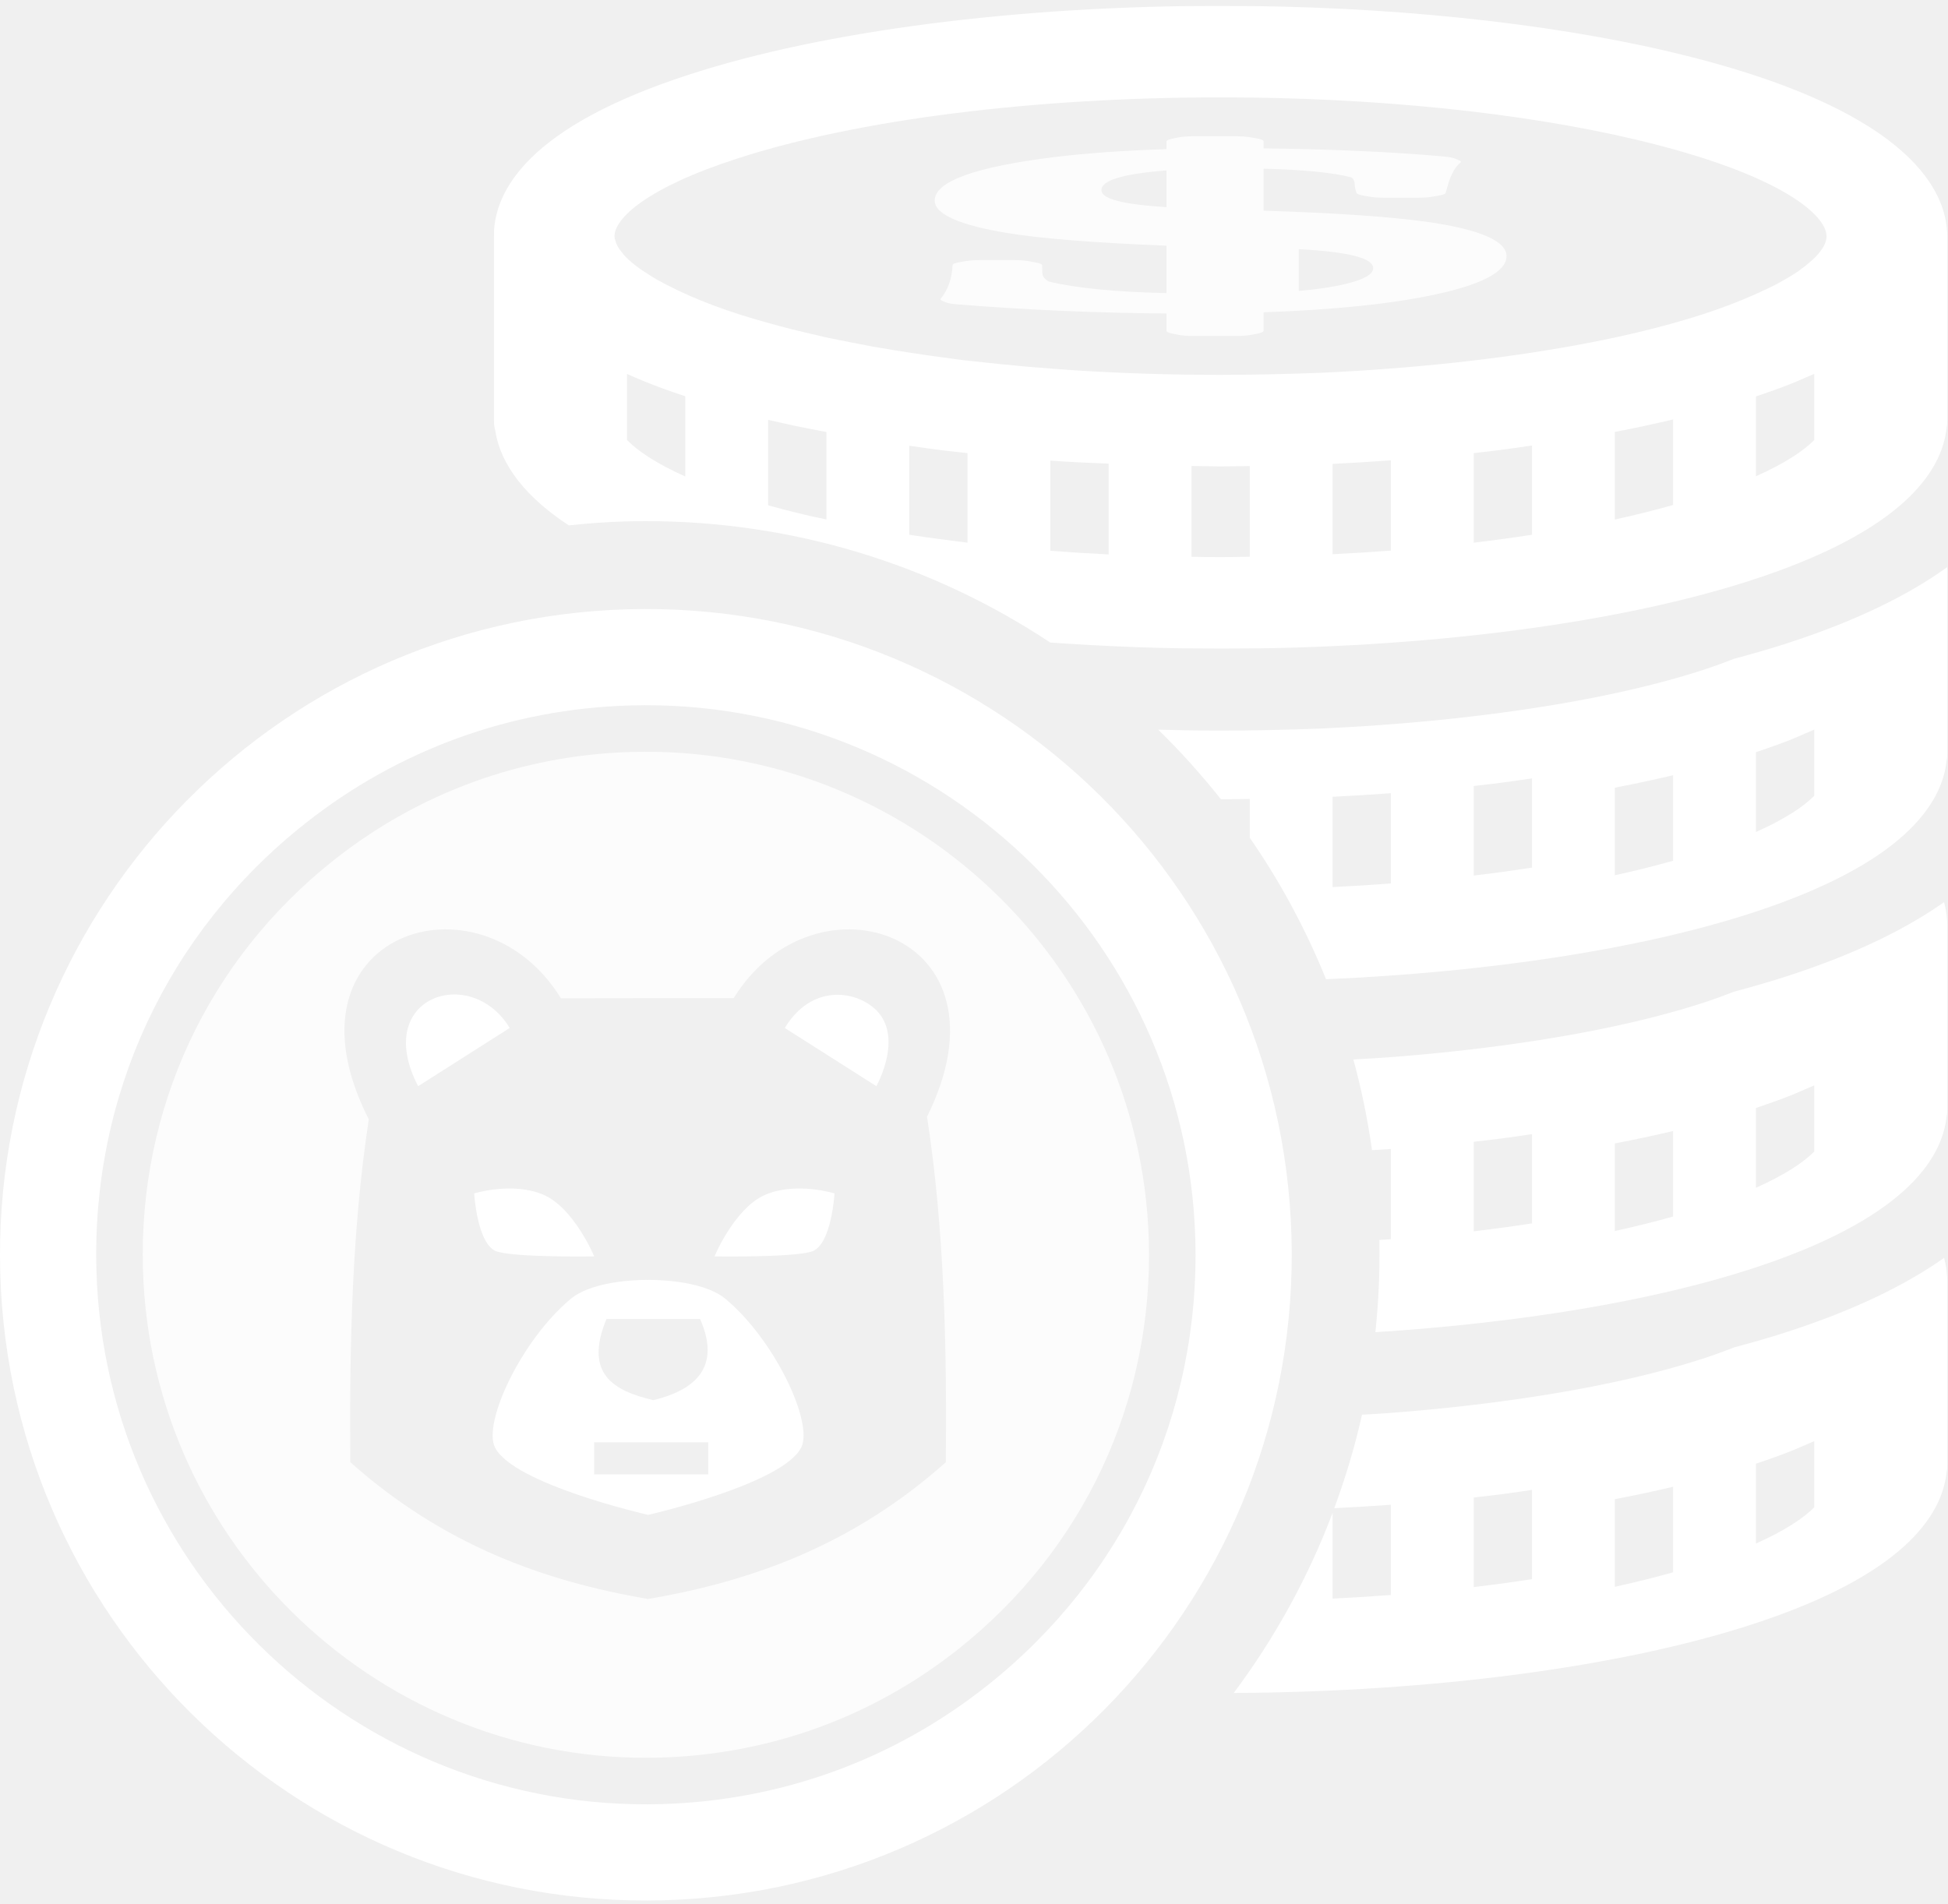
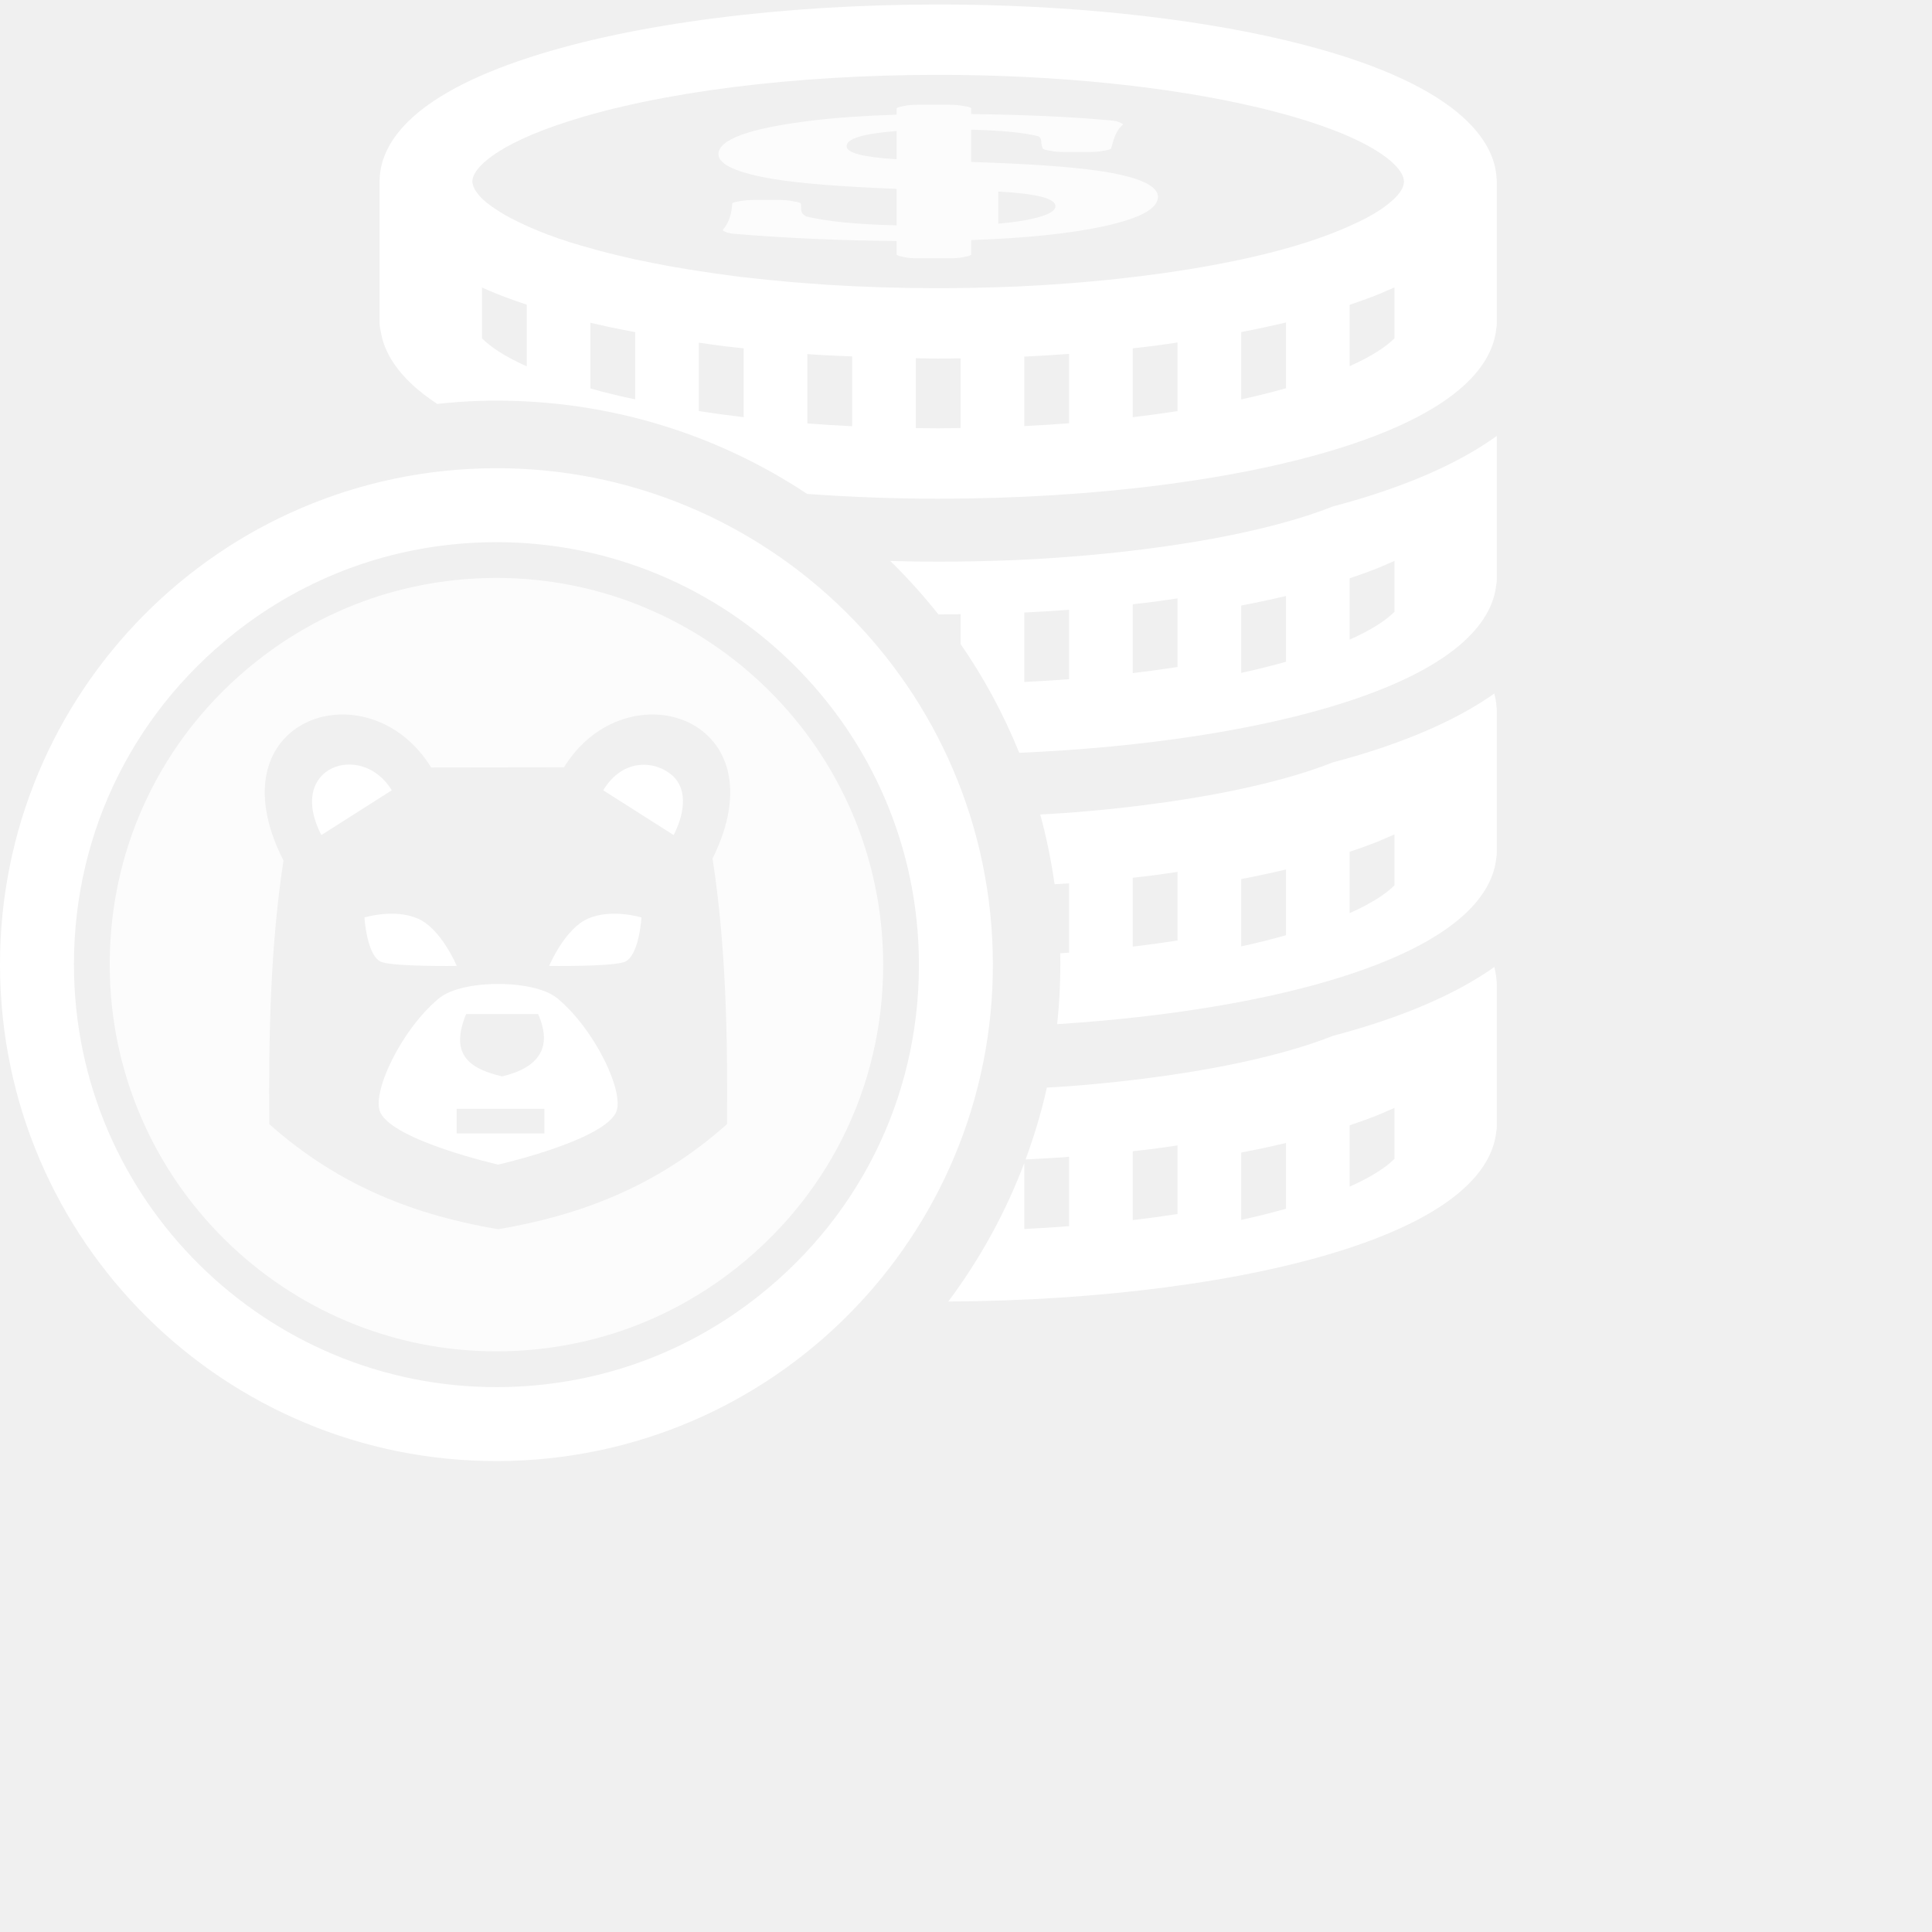
- <svg xmlns="http://www.w3.org/2000/svg" xmlns:xlink="http://www.w3.org/1999/xlink" width="310px" height="303px" viewBox="0 0 310 303" version="1.1">
-   <defs>
-     <polygon id="path-1" points="231.938 102.397 231.938 0.074 0.628 0.074 0.628 102.397 231.938 102.397" />
-     <polygon id="path-3" points="0 303.573 309.902 303.573 309.902 2 0 2" />
-   </defs>
-   <g id="Iconsv2" stroke="none" stroke-width="1" fill="none" fill-rule="evenodd">
-     <g id="Artboard" transform="translate(-2980, -1687)">
-       <g id="Group-3" transform="translate(2908, 1598)">
-         <g id="Page-1" transform="translate(72, 89)">
-           <g id="Group-3" transform="translate(77.96407, 0.85482)">
-             <mask id="mask-2" fill="white">
-               <use xlink:href="#path-1" />
-             </mask>
-             <g id="Clip-2" />
-             <path d="M212.675,37.104 C212.607,37.585 212.428,38.084 212.104,38.606 C212.074,38.657 212.026,38.71 211.992,38.761 C211.626,39.313 211.148,39.882 210.509,40.475 C210.344,40.6 210.074,40.832 209.815,41.063 L209.32,41.482 C209.114,41.624 208.974,41.727 208.782,41.88 C208.289,42.274 207.762,42.62 207.182,42.975 C206.671,43.284 206.372,43.472 206.07,43.637 C205.17,44.163 204.411,44.566 203.624,44.932 C203.551,44.967 203.476,45.006 203.403,45.042 C200.168,46.593 196.775,47.943 193.131,49.132 C183.73,52.185 172.013,54.6 158.331,56.304 C155.054,56.71 151.718,57.079 148.293,57.385 C146.478,57.559 144.757,57.694 142.996,57.826 C139.46,58.104 135.972,58.307 132.444,58.473 C126.544,58.698 121.182,58.812 116.167,58.812 C108.478,58.812 100.758,58.573 93.219,58.1 C90.75,57.933 88.265,57.732 85.741,57.53 C85.603,57.518 85.476,57.505 85.339,57.494 C82.639,57.262 79.906,56.968 77.167,56.67 C75.761,56.535 74.523,56.382 73.288,56.2 C68.931,55.624 64.93,55.013 61.227,54.358 C61.107,54.336 60.988,54.319 60.868,54.3 C58.442,53.853 56.062,53.377 53.754,52.901 L53.365,52.814 L50.042,52.038 C47.382,51.418 44.795,50.706 42.37,49.999 C39.03,49.036 36.099,48.023 33.472,46.934 C32.46,46.533 31.598,46.142 30.73,45.751 C30.014,45.421 29.301,45.078 28.555,44.694 L28.033,44.43 C27.894,44.355 27.742,44.28 27.607,44.207 C27.259,44.026 26.935,43.853 26.639,43.689 C26.332,43.514 26.087,43.352 25.806,43.185 C25.796,43.177 25.787,43.17 25.777,43.163 C25.723,43.132 25.672,43.096 25.62,43.064 C25.561,43.029 25.503,42.99 25.461,42.965 C24.786,42.541 24.359,42.267 23.965,41.983 C23.533,41.677 23.171,41.406 22.846,41.15 C22.719,41.03 22.585,40.915 22.451,40.805 L22.453,40.805 C21.828,40.294 21.35,39.799 20.951,39.251 C20.715,38.935 20.548,38.736 20.423,38.522 C20.234,38.188 20.143,37.964 20.065,37.753 C20.024,37.65 20.01,37.583 19.981,37.498 C19.887,37.241 19.828,37.005 19.828,36.722 C19.847,33.905 24.992,29.003 39.43,24.361 C58.478,18.179 86.498,14.643 116.327,14.643 C140.611,14.643 164.071,17.03 182.385,21.37 C206.055,26.991 212.576,33.581 212.695,36.59 C212.698,36.68 212.707,36.771 212.715,36.861 C212.71,36.94 212.687,37.023 212.675,37.104 L212.675,37.104 Z M210.747,69.188 C209.029,70.92 206.066,72.901 201.474,74.951 L201.474,62.246 C203.425,61.594 205.335,60.912 207.166,60.188 C207.913,59.894 208.597,59.569 209.323,59.263 C209.801,59.061 210.278,58.858 210.747,58.652 L210.747,69.188 Z M188.29,79.526 C185.353,80.35 182.279,81.127 179.017,81.836 L179.017,67.893 C182.231,67.279 185.318,66.618 188.29,65.91 L188.29,79.526 Z M165.833,84.261 C162.82,84.724 159.734,85.147 156.561,85.523 L156.561,71.268 C158.333,71.075 159.984,70.877 161.554,70.667 C163.027,70.483 164.395,70.253 165.833,70.054 L165.833,84.261 Z M143.376,86.782 C140.325,87.014 137.24,87.207 134.104,87.36 L134.104,72.983 C137.269,72.83 140.326,72.639 143.376,72.416 L143.376,86.782 Z M120.92,87.757 C119.36,87.777 117.821,87.826 116.249,87.826 C114.707,87.826 113.181,87.789 111.647,87.77 L111.647,73.311 C113.155,73.328 114.659,73.381 116.167,73.381 C117.695,73.381 119.328,73.349 120.92,73.33 L120.92,87.757 Z M98.462,87.393 C95.334,87.24 92.242,87.046 89.189,86.814 L89.189,72.459 C89.974,72.512 90.753,72.57 91.543,72.613 C91.556,72.615 91.569,72.616 91.581,72.617 L91.604,72.617 C91.653,72.621 91.701,72.625 91.75,72.626 C93.954,72.766 96.22,72.839 98.462,72.939 L98.462,87.393 Z M76.006,85.513 C72.843,85.137 69.745,84.722 66.733,84.259 L66.733,70.094 C67.767,70.238 68.776,70.392 69.831,70.533 C69.87,70.537 69.917,70.541 69.956,70.547 C71.326,70.749 72.947,70.949 74.573,71.109 C75.024,71.164 75.535,71.212 76.006,71.267 L76.006,85.513 Z M53.549,81.825 C52.427,81.581 51.266,81.354 50.18,81.096 C48.062,80.596 46.127,80.087 44.276,79.573 L44.276,65.967 C44.35,65.984 44.421,66.005 44.495,66.022 L48.455,66.907 C50.164,67.259 51.855,67.577 53.549,67.907 L53.549,81.825 Z M31.091,74.988 C26.413,72.897 23.489,70.887 21.819,69.177 L21.819,58.664 C22.666,59.033 23.472,59.406 24.378,59.764 C24.391,59.77 24.404,59.777 24.418,59.783 C26.455,60.629 28.73,61.436 31.091,62.215 L31.091,74.988 Z M231.873,35.861 C231.439,28.896 225.042,16.231 188.114,7.462 C167.99,2.695 142.499,0.074 116.327,0.074 C83.999,0.074 53.23,4.039 31.908,10.954 C6.15,19.243 0.677,29.484 0.628,36.612 C0.628,36.634 0.634,36.654 0.634,36.677 C0.634,36.692 0.628,36.706 0.628,36.722 L0.628,66.096 C0.628,66.64 0.708,67.171 0.855,67.678 C1.445,71.703 4.111,77.23 12.549,82.768 C15.503,82.46 18.474,82.228 21.474,82.142 C22.61,82.109 23.739,82.094 24.867,82.094 L24.869,82.094 L24.875,82.094 C48.021,82.094 70.219,88.859 89.161,101.411 C97.981,102.038 107.056,102.397 116.249,102.397 C148.579,102.397 179.36,98.43 200.702,91.511 C224.855,83.693 231.068,74.171 231.816,67.25 C231.896,66.872 231.938,66.488 231.938,66.096 L231.938,36.722 C231.938,36.463 231.915,36.167 231.873,35.861 L231.873,35.861 Z" id="Fill-1" fill="#FFFFFF" mask="url(#mask-2)" />
-           </g>
-           <mask id="mask-4" fill="white">
-             <use xlink:href="#path-3" />
-           </mask>
-           <g id="Clip-5" />
-           <path d="M94.554,234.67 L112.71,234.67 L112.71,229.567 L94.554,229.567 L94.554,234.67 Z M96.51,209.952 L111.412,209.952 C114.485,216.915 111.526,221.044 103.961,222.858 C97.622,221.369 92.901,218.659 96.51,209.952 L96.51,209.952 Z M115.477,206.761 C111.619,203.533 103.138,203.72 103.138,203.72 C103.138,203.72 94.656,203.533 90.799,206.761 C82.927,213.351 76.806,226.46 78.77,230.388 C81.697,236.24 103.138,241.12 103.138,241.12 C103.138,241.12 124.579,236.24 127.507,230.388 C129.47,226.46 123.349,213.351 115.477,206.761 L115.477,206.761 Z" id="Fill-4" fill="#FFFFFF" mask="url(#mask-4)" />
-           <path d="M66.537,172.886 L81.113,163.623 C74.957,153.414 59.133,158.599 66.537,172.886" id="Fill-6" fill="#FFFFFF" mask="url(#mask-4)" />
-           <path d="M121.834,190.146 C116.915,192.227 113.7,199.982 113.7,199.982 C113.7,199.982 125.899,200.171 129.115,199.224 C132.332,198.279 132.804,189.956 132.804,189.956 C132.804,189.956 126.752,188.065 121.834,190.146" id="Fill-7" fill="#FFFFFF" mask="url(#mask-4)" />
-           <path d="M94.563,199.982 C94.563,199.982 91.348,192.227 86.43,190.146 C81.511,188.065 75.459,189.956 75.459,189.956 C75.459,189.956 75.932,198.279 79.149,199.225 C82.365,200.17 94.563,199.982 94.563,199.982" id="Fill-8" fill="#FFFFFF" mask="url(#mask-4)" />
-           <path d="M150.522,232.736 C135.78,245.879 119.725,251.684 103.138,254.503 C86.551,251.684 70.497,245.879 55.753,232.736 C55.597,214.15 56.006,195.761 58.688,178.167 C43.65,148.592 76.329,137.863 89.261,158.897 L116.767,158.859 C129.653,137.976 162.032,148.508 147.525,177.747 C150.264,195.468 150.681,214.002 150.522,232.736 M100.489,119.688 C83.093,120.187 66.708,126.144 53.112,136.916 C33.087,152.779 22.023,176.507 22.749,202.014 C24.015,246.14 60.952,281.014 105.076,279.749 C122.472,279.251 138.857,273.294 152.453,262.523 C172.484,246.655 183.548,222.927 182.815,197.424 C181.547,153.295 144.61,118.422 100.489,119.688" id="Fill-9" fill="#FFFFFF" opacity="0.797" mask="url(#mask-4)" />
-           <path d="M124.89,163.622 L139.467,172.885 C141.374,169.193 142.754,163.753 139.19,160.549 C135.92,157.611 129.099,156.682 124.89,163.622" id="Fill-10" fill="#FFFFFF" mask="url(#mask-4)" />
-           <path d="M175.28,30.269 C175.28,28.706 178.596,27.688 185.629,27.123 L185.629,32.975 C178.596,32.529 175.28,31.65 175.28,30.269 L175.28,30.269 Z M206.679,39.657 C214.734,40.103 218.522,41.08 218.522,42.698 C218.522,43.653 217.065,44.49 214.186,45.18 C212.218,45.669 209.704,46.045 206.679,46.311 L206.679,39.657 Z M148.751,31.914 C148.751,34.078 152.614,35.82 160.303,37.09 C165.696,37.976 174.004,38.639 185.629,39.105 L185.629,46.659 C177.32,46.456 171.162,45.85 166.862,44.803 C166.243,44.42 165.914,43.988 165.878,43.527 L165.842,42.223 C165.806,42.049 165.441,41.882 164.749,41.763 L163.619,41.56 C163,41.456 162.233,41.4 161.396,41.4 L155.893,41.4 C155.092,41.4 154.326,41.456 153.707,41.56 L152.686,41.735 C151.994,41.853 151.593,42.021 151.593,42.196 C151.484,44.371 150.864,46.164 149.699,47.531 C149.625,47.65 149.699,47.774 149.953,47.887 L150.5,48.117 C150.864,48.256 151.447,48.375 152.213,48.431 C163.145,49.323 174.369,49.812 185.629,49.895 L185.629,52.65 C185.629,52.804 185.92,52.957 186.467,53.068 L187.414,53.271 C188.034,53.404 188.909,53.473 189.856,53.473 L196.816,53.473 C197.727,53.473 198.602,53.404 199.221,53.278 L200.205,53.083 C200.751,52.965 201.08,52.811 201.08,52.65 L201.08,49.707 C212.412,49.31 221.632,48.348 228.482,46.855 C235.953,45.243 239.743,43.193 239.743,40.766 C239.743,38.381 235.589,36.56 227.39,35.354 C221.376,34.503 212.777,33.902 201.08,33.534 L201.08,26.851 C207.493,27.012 212.157,27.472 215.036,28.232 C215.218,28.345 215.583,28.658 215.583,29.376 C215.583,29.641 215.656,30.08 215.874,30.709 C215.947,30.862 216.312,31.008 216.894,31.12 L217.878,31.294 C218.497,31.406 219.3,31.469 220.137,31.469 L225.75,31.469 C226.551,31.469 227.353,31.412 227.936,31.308 L228.993,31.127 C229.612,31.022 230.013,30.862 230.05,30.695 L230.486,29.202 C230.96,27.639 231.617,26.531 232.381,25.91 C232.564,25.77 232.491,25.631 232.163,25.498 L231.507,25.226 C231.18,25.094 230.633,24.989 229.94,24.926 C221.959,24.194 212.267,23.754 201.08,23.615 L201.08,22.492 C201.08,22.311 200.679,22.136 199.95,22.017 L198.857,21.836 C198.237,21.739 197.508,21.69 196.707,21.69 L189.856,21.69 C188.909,21.69 188.034,21.767 187.415,21.899 L186.467,22.094 C185.92,22.212 185.629,22.36 185.629,22.513 L185.629,23.74 C178.887,23.956 172.948,24.375 167.955,24.982 C155.202,26.544 148.751,28.874 148.751,31.914 L148.751,31.914 Z" id="Fill-11" fill="#FFFFFF" opacity="0.804" mask="url(#mask-4)" />
-           <path d="M288.711,126.669 C286.993,128.401 284.03,130.382 279.438,132.432 L279.438,119.726 C281.389,119.073 283.299,118.392 285.131,117.669 C285.877,117.373 286.562,117.049 287.287,116.744 C287.765,116.542 288.242,116.338 288.711,116.131 L288.711,126.669 Z M266.254,137.006 C263.318,137.831 260.242,138.606 256.981,139.317 L256.981,125.373 C260.195,124.759 263.283,124.097 266.254,123.39 L266.254,137.006 Z M243.797,138.097 C240.784,138.561 237.698,138.985 234.525,139.361 L234.525,125.105 C236.297,124.913 237.948,124.716 239.518,124.505 C240.991,124.322 242.36,124.092 243.797,123.892 L243.797,138.097 Z M221.34,140.621 C218.289,140.851 215.204,141.045 212.068,141.197 L212.068,126.821 C215.233,126.668 218.29,126.477 221.34,126.254 L221.34,140.621 Z M284.317,102.417 C281.671,103.275 278.866,104.079 275.975,104.851 C274.391,105.472 272.776,106.064 271.095,106.613 C261.695,109.665 249.978,112.08 236.295,113.784 C233.018,114.19 229.682,114.559 226.257,114.865 C224.442,115.04 222.721,115.175 220.96,115.306 C217.424,115.585 213.936,115.786 210.408,115.954 C204.508,116.177 199.146,116.291 194.131,116.291 C190.856,116.291 187.582,116.232 184.316,116.141 C187.907,119.642 191.225,123.35 194.299,127.217 C195.78,127.215 197.348,127.188 198.884,127.168 L198.884,133.348 C203.772,140.402 207.82,147.954 211.02,155.86 C237.034,154.74 261.065,151.055 278.666,145.349 C302.819,137.531 309.033,128.008 309.78,121.087 C309.86,120.709 309.902,120.326 309.902,119.934 L309.902,90.56 C309.902,90.47 309.884,90.362 309.88,90.264 C303.944,94.555 295.702,98.732 284.317,102.417 L284.317,102.417 Z" id="Fill-12" fill="#FFFFFF" mask="url(#mask-4)" />
-           <path d="M288.711,239.919 C286.993,241.651 284.03,243.633 279.438,245.682 L279.438,232.977 C281.389,232.323 283.299,231.644 285.131,230.92 C285.877,230.625 286.562,230.301 287.287,229.995 C287.765,229.792 288.242,229.59 288.711,229.383 L288.711,239.919 Z M266.254,250.258 C263.318,251.081 260.242,251.858 256.981,252.568 L256.981,238.624 C260.195,238.01 263.283,237.348 266.254,236.642 L266.254,250.258 Z M243.797,251.349 C240.784,251.812 237.698,252.236 234.525,252.612 L234.525,238.355 C236.297,238.163 237.948,237.967 239.518,237.756 C240.991,237.572 242.36,237.342 243.797,237.142 L243.797,251.349 Z M309.375,200.216 C303.476,204.385 295.398,208.439 284.317,212.026 C281.671,212.883 278.866,213.687 275.975,214.459 C274.391,215.08 272.776,215.673 271.095,216.222 C261.695,219.274 249.978,221.688 236.295,223.392 C233.018,223.798 229.682,224.168 226.257,224.473 C224.442,224.649 222.721,224.782 220.96,224.915 C219.548,225.025 218.15,225.092 216.747,225.173 C215.608,230.269 214.116,235.23 212.331,240.057 C215.402,239.906 218.377,239.722 221.34,239.505 L221.34,253.871 C218.289,254.102 215.204,254.295 212.068,254.448 L212.068,240.785 C208.172,251.112 202.845,260.75 196.331,269.469 C227.882,269.299 257.791,265.367 278.666,258.6 C302.819,250.781 309.033,241.26 309.78,234.338 C309.86,233.961 309.902,233.576 309.902,233.185 L309.902,203.811 C309.902,203.551 309.879,203.256 309.837,202.95 C309.784,202.116 309.639,201.196 309.375,200.216 L309.375,200.216 Z" id="Fill-13" fill="#FFFFFF" mask="url(#mask-4)" />
-           <path d="M157.052,268.329 C142.191,280.102 124.294,286.607 105.293,287.154 C57.081,288.533 16.73,250.436 15.347,202.222 C14.551,174.357 26.639,148.438 48.513,131.11 C63.372,119.337 81.271,112.832 100.272,112.285 C148.487,110.899 188.831,149.002 190.218,197.217 C191.017,225.074 178.931,250.996 157.052,268.329 M205.522,196.774 C203.896,140.033 156.579,95.354 99.838,96.98 C43.097,98.606 -1.584,145.921 0.043,202.663 C1.669,259.405 48.985,304.084 105.726,302.458 C162.468,300.833 207.147,253.515 205.522,196.774" id="Fill-14" fill="#FFFFFF" mask="url(#mask-4)" />
-           <path d="M288.711,183.294 C286.993,185.025 284.03,187.008 279.438,189.057 L279.438,176.352 C281.389,175.699 283.299,175.018 285.131,174.294 C285.877,173.999 286.562,173.675 287.287,173.369 C287.765,173.167 288.242,172.964 288.711,172.757 L288.711,183.294 Z M266.254,193.632 C263.318,194.456 260.242,195.232 256.981,195.942 L256.981,181.999 C260.195,181.384 263.283,180.723 266.254,180.016 L266.254,193.632 Z M243.797,194.723 C240.784,195.187 237.698,195.61 234.525,195.987 L234.525,181.731 C236.297,181.538 237.948,181.341 239.518,181.131 C240.991,180.947 242.36,180.717 243.797,180.517 L243.797,194.723 Z M309.375,143.59 C303.476,147.76 295.398,151.813 284.317,155.4 C281.671,156.258 278.866,157.061 275.975,157.834 C274.391,158.455 272.776,159.048 271.095,159.596 C261.695,162.648 249.978,165.063 236.295,166.766 C233.018,167.173 229.682,167.542 226.257,167.848 C224.442,168.023 222.721,168.157 220.96,168.289 C219.087,168.436 217.23,168.521 215.37,168.632 C216.667,173.352 217.643,178.174 218.341,183.066 C219.335,183.002 220.352,182.952 221.34,182.88 L221.34,197.245 C220.737,197.291 220.117,197.321 219.507,197.36 C219.608,202.325 219.383,207.222 218.874,212.041 C241.835,210.569 262.857,207.099 278.666,201.974 C302.819,194.157 309.033,184.634 309.78,177.712 C309.86,177.335 309.902,176.951 309.902,176.559 L309.902,147.185 C309.902,146.925 309.879,146.63 309.837,146.325 C309.784,145.491 309.639,144.57 309.375,143.59 L309.375,143.59 Z" id="Fill-15" fill="#FFFFFF" mask="url(#mask-4)" />
-         </g>
-       </g>
-     </g>
+ <svg xmlns="http://www.w3.org/2000/svg" width="400px" height="400px" viewBox="0 0 400 400" version="1.1">
+   <defs />
+   <g id="img_list-earningsbears" fill="#ffffff" stroke="none" stroke-width="1" fill-rule="evenodd">
+     <path d="M94.554,234.67 L112.71,234.67 L112.71,229.567 L94.554,229.567 L94.554,234.67 Z M96.51,209.952 L111.412,209.952 C114.485,216.915 111.526,221.044 103.961,222.858 C97.622,221.369 92.901,218.659 96.51,209.952 L96.51,209.952 Z M115.477,206.761 C111.619,203.533 103.138,203.72 103.138,203.72 C103.138,203.72 94.656,203.533 90.799,206.761 C82.927,213.351 76.806,226.46 78.77,230.388 C81.697,236.24 103.138,241.12 103.138,241.12 C103.138,241.12 124.579,236.24 127.507,230.388 C129.47,226.46 123.349,213.351 115.477,206.761 L115.477,206.761 Z" id="Fill-4" />
+     <path d="M66.537,172.886 L81.113,163.623 C74.957,153.414 59.133,158.599 66.537,172.886" id="Fill-6" />
+     <path d="M121.834,190.146 C116.915,192.227 113.7,199.982 113.7,199.982 C113.7,199.982 125.899,200.171 129.115,199.224 C132.332,198.279 132.804,189.956 132.804,189.956 C132.804,189.956 126.752,188.065 121.834,190.146" id="Fill-7" />
+     <path d="M94.563,199.982 C94.563,199.982 91.348,192.227 86.43,190.146 C81.511,188.065 75.459,189.956 75.459,189.956 C75.459,189.956 75.932,198.279 79.149,199.225 C82.365,200.17 94.563,199.982 94.563,199.982" id="Fill-8" />
+     <path d="M150.522,232.736 C135.78,245.879 119.725,251.684 103.138,254.503 C86.551,251.684 70.497,245.879 55.753,232.736 C55.597,214.15 56.006,195.761 58.688,178.167 C43.65,148.592 76.329,137.863 89.261,158.897 L116.767,158.859 C129.653,137.976 162.032,148.508 147.525,177.747 C150.264,195.468 150.681,214.002 150.522,232.736 M100.489,119.688 C83.093,120.187 66.708,126.144 53.112,136.916 C33.087,152.779 22.023,176.507 22.749,202.014 C24.015,246.14 60.952,281.014 105.076,279.749 C122.472,279.251 138.857,273.294 152.453,262.523 C172.484,246.655 183.548,222.927 182.815,197.424 C181.547,153.295 144.61,118.422 100.489,119.688" id="Fill-9" opacity="0.8" />
+     <path d="M124.89,163.622 L139.467,172.885 C141.374,169.193 142.754,163.753 139.19,160.549 C135.92,157.611 129.099,156.682 124.89,163.622" id="Fill-10" />
+     <path d="M175.28,30.269 C175.28,28.706 178.596,27.688 185.629,27.123 L185.629,32.975 C178.596,32.529 175.28,31.65 175.28,30.269 L175.28,30.269 Z M206.679,39.657 C214.734,40.103 218.522,41.08 218.522,42.698 C218.522,43.653 217.065,44.49 214.186,45.18 C212.218,45.669 209.704,46.045 206.679,46.311 L206.679,39.657 Z M148.751,31.914 C148.751,34.078 152.614,35.82 160.303,37.09 C165.696,37.976 174.004,38.639 185.629,39.105 L185.629,46.659 C177.32,46.456 171.162,45.85 166.862,44.803 C166.243,44.42 165.914,43.988 165.878,43.527 L165.842,42.223 C165.806,42.049 165.441,41.882 164.749,41.763 L163.619,41.56 C163,41.456 162.233,41.4 161.396,41.4 L155.893,41.4 C155.092,41.4 154.326,41.456 153.707,41.56 L152.686,41.735 C151.994,41.853 151.593,42.021 151.593,42.196 C151.484,44.371 150.864,46.164 149.699,47.531 C149.625,47.65 149.699,47.774 149.953,47.887 L150.5,48.117 C150.864,48.256 151.447,48.375 152.213,48.431 C163.145,49.323 174.369,49.812 185.629,49.895 L185.629,52.65 C185.629,52.804 185.92,52.957 186.467,53.068 L187.414,53.271 C188.034,53.404 188.909,53.473 189.856,53.473 L196.816,53.473 C197.727,53.473 198.602,53.404 199.221,53.278 L200.205,53.083 C200.751,52.965 201.08,52.811 201.08,52.65 L201.08,49.707 C212.412,49.31 221.632,48.348 228.482,46.855 C235.953,45.243 239.743,43.193 239.743,40.766 C239.743,38.381 235.589,36.56 227.39,35.354 C221.376,34.503 212.777,33.902 201.08,33.534 L201.08,26.851 C207.493,27.012 212.157,27.472 215.036,28.232 C215.218,28.345 215.583,28.658 215.583,29.376 C215.583,29.641 215.656,30.08 215.874,30.709 C215.947,30.862 216.312,31.008 216.894,31.12 L217.878,31.294 C218.497,31.406 219.3,31.469 220.137,31.469 L225.75,31.469 C226.551,31.469 227.353,31.412 227.936,31.308 L228.993,31.127 C229.612,31.022 230.013,30.862 230.05,30.695 L230.486,29.202 C230.96,27.639 231.617,26.531 232.381,25.91 C232.564,25.77 232.491,25.631 232.163,25.498 L231.507,25.226 C231.18,25.094 230.633,24.989 229.94,24.926 C221.959,24.194 212.267,23.754 201.08,23.615 L201.08,22.492 C201.08,22.311 200.679,22.136 199.95,22.017 L198.857,21.836 C198.237,21.739 197.508,21.69 196.707,21.69 L189.856,21.69 C188.909,21.69 188.034,21.767 187.415,21.899 L186.467,22.094 C185.92,22.212 185.629,22.36 185.629,22.513 L185.629,23.74 C178.887,23.956 172.948,24.375 167.955,24.982 C155.202,26.544 148.751,28.874 148.751,31.914 L148.751,31.914 Z" id="Fill-11" opacity="0.8" />
+     <path d="M288.711,126.669 C286.993,128.401 284.03,130.382 279.438,132.432 L279.438,119.726 C281.389,119.073 283.299,118.392 285.131,117.669 C285.877,117.373 286.562,117.049 287.287,116.744 C287.765,116.542 288.242,116.338 288.711,116.131 L288.711,126.669 Z M266.254,137.006 C263.318,137.831 260.242,138.606 256.981,139.317 L256.981,125.373 C260.195,124.759 263.283,124.097 266.254,123.39 L266.254,137.006 Z M243.797,138.097 C240.784,138.561 237.698,138.985 234.525,139.361 L234.525,125.105 C236.297,124.913 237.948,124.716 239.518,124.505 C240.991,124.322 242.36,124.092 243.797,123.892 L243.797,138.097 Z M221.34,140.621 C218.289,140.851 215.204,141.045 212.068,141.197 L212.068,126.821 C215.233,126.668 218.29,126.477 221.34,126.254 L221.34,140.621 Z M284.317,102.417 C281.671,103.275 278.866,104.079 275.975,104.851 C274.391,105.472 272.776,106.064 271.095,106.613 C261.695,109.665 249.978,112.08 236.295,113.784 C233.018,114.19 229.682,114.559 226.257,114.865 C224.442,115.04 222.721,115.175 220.96,115.306 C217.424,115.585 213.936,115.786 210.408,115.954 C204.508,116.177 199.146,116.291 194.131,116.291 C190.856,116.291 187.582,116.232 184.316,116.141 C187.907,119.642 191.225,123.35 194.299,127.217 C195.78,127.215 197.348,127.188 198.884,127.168 L198.884,133.348 C203.772,140.402 207.82,147.954 211.02,155.86 C237.034,154.74 261.065,151.055 278.666,145.349 C302.819,137.531 309.033,128.008 309.78,121.087 C309.86,120.709 309.902,120.326 309.902,119.934 L309.902,90.56 C309.902,90.47 309.884,90.362 309.88,90.264 C303.944,94.555 295.702,98.732 284.317,102.417 L284.317,102.417 Z" id="Fill-12" />
+     <path d="M288.711,239.919 C286.993,241.651 284.03,243.633 279.438,245.682 L279.438,232.977 C281.389,232.323 283.299,231.644 285.131,230.92 C285.877,230.625 286.562,230.301 287.287,229.995 C287.765,229.792 288.242,229.59 288.711,229.383 L288.711,239.919 Z M266.254,250.258 C263.318,251.081 260.242,251.858 256.981,252.568 L256.981,238.624 C260.195,238.01 263.283,237.348 266.254,236.642 L266.254,250.258 Z M243.797,251.349 C240.784,251.812 237.698,252.236 234.525,252.612 L234.525,238.355 C236.297,238.163 237.948,237.967 239.518,237.756 C240.991,237.572 242.36,237.342 243.797,237.142 L243.797,251.349 Z M309.375,200.216 C303.476,204.385 295.398,208.439 284.317,212.026 C281.671,212.883 278.866,213.687 275.975,214.459 C274.391,215.08 272.776,215.673 271.095,216.222 C261.695,219.274 249.978,221.688 236.295,223.392 C233.018,223.798 229.682,224.168 226.257,224.473 C224.442,224.649 222.721,224.782 220.96,224.915 C219.548,225.025 218.15,225.092 216.747,225.173 C215.608,230.269 214.116,235.23 212.331,240.057 C215.402,239.906 218.377,239.722 221.34,239.505 L221.34,253.871 C218.289,254.102 215.204,254.295 212.068,254.448 L212.068,240.785 C208.172,251.112 202.845,260.75 196.331,269.469 C227.882,269.299 257.791,265.367 278.666,258.6 C302.819,250.781 309.033,241.26 309.78,234.338 C309.86,233.961 309.902,233.576 309.902,233.185 L309.902,203.811 C309.902,203.551 309.879,203.256 309.837,202.95 C309.784,202.116 309.639,201.196 309.375,200.216 L309.375,200.216 Z" id="Fill-13" />
+     <path d="M157.052,268.329 C142.191,280.102 124.294,286.607 105.293,287.154 C57.081,288.533 16.73,250.436 15.347,202.222 C14.551,174.357 26.639,148.438 48.513,131.11 C63.372,119.337 81.271,112.832 100.272,112.285 C148.487,110.899 188.831,149.002 190.218,197.217 C191.017,225.074 178.931,250.996 157.052,268.329 M205.522,196.774 C203.896,140.033 156.579,95.354 99.838,96.98 C43.097,98.606 -1.584,145.921 0.043,202.663 C1.669,259.405 48.985,304.084 105.726,302.458 C162.468,300.833 207.147,253.515 205.522,196.774" id="Fill-14" />
+     <path d="M288.711,183.294 C286.993,185.025 284.03,187.008 279.438,189.057 L279.438,176.352 C281.389,175.699 283.299,175.018 285.131,174.294 C285.877,173.999 286.562,173.675 287.287,173.369 C287.765,173.167 288.242,172.964 288.711,172.757 L288.711,183.294 Z M266.254,193.632 C263.318,194.456 260.242,195.232 256.981,195.942 L256.981,181.999 C260.195,181.384 263.283,180.723 266.254,180.016 L266.254,193.632 Z M243.797,194.723 C240.784,195.187 237.698,195.61 234.525,195.987 L234.525,181.731 C236.297,181.538 237.948,181.341 239.518,181.131 C240.991,180.947 242.36,180.717 243.797,180.517 L243.797,194.723 Z M309.375,143.59 C303.476,147.76 295.398,151.813 284.317,155.4 C281.671,156.258 278.866,157.061 275.975,157.834 C274.391,158.455 272.776,159.048 271.095,159.596 C261.695,162.648 249.978,165.063 236.295,166.766 C233.018,167.173 229.682,167.542 226.257,167.848 C224.442,168.023 222.721,168.157 220.96,168.289 C219.087,168.436 217.23,168.521 215.37,168.632 C216.667,173.352 217.643,178.174 218.341,183.066 C219.335,183.002 220.352,182.952 221.34,182.88 L221.34,197.245 C220.737,197.291 220.117,197.321 219.507,197.36 C219.608,202.325 219.383,207.222 218.874,212.041 C241.835,210.569 262.857,207.099 278.666,201.974 C302.819,194.157 309.033,184.634 309.78,177.712 C309.86,177.335 309.902,176.951 309.902,176.559 L309.902,147.185 C309.902,146.925 309.879,146.63 309.837,146.325 C309.784,145.491 309.639,144.57 309.375,143.59 L309.375,143.59 Z" id="Fill-15" />
+     <path d="M290.639,37.959 C290.571,38.44 290.392,38.939 290.068,39.461 C290.038,39.512 289.991,39.565 289.956,39.616 C289.59,40.167 289.112,40.736 288.473,41.329 C288.308,41.455 288.038,41.687 287.779,41.918 L287.284,42.336 C287.078,42.478 286.938,42.581 286.746,42.735 C286.253,43.129 285.726,43.474 285.147,43.83 C284.635,44.139 284.336,44.327 284.034,44.492 C283.134,45.018 282.375,45.421 281.588,45.786 C281.515,45.822 281.44,45.861 281.367,45.897 C278.132,47.448 274.739,48.798 271.095,49.987 C261.694,53.04 249.977,55.455 236.295,57.159 C233.018,57.564 229.683,57.934 226.257,58.24 C224.442,58.414 222.721,58.549 220.96,58.681 C217.425,58.959 213.937,59.162 210.408,59.328 C204.508,59.553 199.146,59.667 194.131,59.667 C186.442,59.667 178.722,59.428 171.183,58.955 C168.714,58.788 166.229,58.587 163.705,58.385 C163.567,58.373 163.44,58.36 163.303,58.349 C160.603,58.117 157.87,57.823 155.131,57.525 C153.725,57.39 152.487,57.237 151.253,57.055 C146.895,56.479 142.894,55.868 139.191,55.213 C139.072,55.191 138.952,55.174 138.832,55.155 C136.406,54.708 134.026,54.232 131.718,53.756 L131.329,53.669 L128.006,52.893 C125.346,52.273 122.759,51.561 120.334,50.854 C116.994,49.891 114.063,48.878 111.436,47.789 C110.424,47.387 109.562,46.997 108.694,46.606 C107.978,46.275 107.265,45.933 106.519,45.549 L105.997,45.285 C105.858,45.21 105.706,45.135 105.571,45.061 C105.223,44.88 104.899,44.708 104.603,44.544 C104.296,44.369 104.051,44.207 103.771,44.04 C103.76,44.032 103.751,44.025 103.741,44.018 C103.687,43.987 103.636,43.95 103.584,43.919 C103.526,43.884 103.467,43.845 103.425,43.82 C102.75,43.395 102.323,43.122 101.929,42.838 C101.498,42.532 101.135,42.261 100.81,42.005 C100.683,41.884 100.549,41.77 100.415,41.66 L100.417,41.66 C99.792,41.148 99.314,40.654 98.915,40.106 C98.679,39.79 98.512,39.591 98.387,39.377 C98.198,39.042 98.107,38.819 98.029,38.608 C97.988,38.505 97.974,38.438 97.946,38.353 C97.851,38.096 97.792,37.86 97.792,37.577 C97.811,34.76 102.957,29.858 117.394,25.216 C136.442,19.034 164.462,15.498 194.291,15.498 C218.575,15.498 242.035,17.884 260.349,22.224 C284.019,27.845 290.54,34.436 290.659,37.445 C290.662,37.535 290.671,37.626 290.679,37.716 C290.675,37.795 290.651,37.878 290.639,37.959 L290.639,37.959 Z M288.711,70.042 C286.994,71.775 284.03,73.756 279.438,75.806 L279.438,63.101 C281.389,62.448 283.299,61.767 285.13,61.043 C285.877,60.749 286.561,60.424 287.287,60.118 C287.765,59.915 288.242,59.713 288.711,59.507 L288.711,70.042 Z M266.254,80.381 C263.318,81.205 260.243,81.982 256.981,82.691 L256.981,68.748 C260.195,68.134 263.282,67.472 266.254,66.765 L266.254,80.381 Z M243.797,85.116 C240.784,85.579 237.698,86.002 234.525,86.378 L234.525,72.122 C236.297,71.93 237.948,71.732 239.518,71.522 C240.991,71.338 242.359,71.108 243.797,70.908 L243.797,85.116 Z M221.34,87.636 C218.29,87.868 215.204,88.061 212.068,88.215 L212.068,73.838 C215.233,73.684 218.29,73.494 221.34,73.271 L221.34,87.636 Z M198.884,88.612 C197.324,88.632 195.785,88.681 194.214,88.681 C192.671,88.681 191.145,88.643 189.611,88.625 L189.611,74.166 C191.119,74.183 192.623,74.236 194.131,74.236 C195.659,74.236 197.292,74.204 198.884,74.185 L198.884,88.612 Z M176.427,88.248 C173.298,88.095 170.206,87.901 167.153,87.669 L167.153,73.314 C167.938,73.367 168.717,73.425 169.507,73.468 C169.52,73.47 169.533,73.471 169.545,73.472 L169.568,73.472 C169.617,73.476 169.665,73.479 169.714,73.481 C171.918,73.62 174.184,73.694 176.427,73.794 L176.427,88.248 Z M153.97,86.368 C150.807,85.992 147.709,85.577 144.697,85.114 L144.697,70.948 C145.731,71.093 146.74,71.247 147.795,71.387 C147.834,71.392 147.882,71.396 147.92,71.402 C149.29,71.604 150.911,71.804 152.537,71.964 C152.988,72.018 153.5,72.067 153.97,72.121 L153.97,86.368 Z M131.513,82.68 C130.392,82.436 129.23,82.209 128.145,81.951 C126.027,81.451 124.091,80.942 122.24,80.427 L122.24,66.822 C122.314,66.839 122.385,66.86 122.459,66.877 L126.419,67.762 C128.128,68.114 129.819,68.432 131.513,68.762 L131.513,82.68 Z M109.055,75.842 C104.377,73.751 101.453,71.742 99.783,70.031 L99.783,59.519 C100.63,59.888 101.436,60.261 102.342,60.619 C102.355,60.625 102.368,60.632 102.382,60.638 C104.419,61.484 106.694,62.291 109.055,63.07 L109.055,75.842 Z M309.837,36.716 C309.403,29.751 303.006,17.085 266.078,8.317 C245.954,3.55 220.463,0.929 194.291,0.929 C161.963,0.929 131.194,4.894 109.872,11.809 C84.114,20.098 78.641,30.338 78.592,37.466 C78.592,37.489 78.598,37.509 78.598,37.531 C78.598,37.547 78.592,37.561 78.592,37.577 L78.592,66.951 C78.592,67.495 78.672,68.026 78.819,68.533 C79.409,72.558 82.075,78.085 90.513,83.623 C93.467,83.315 96.438,83.083 99.438,82.997 C100.574,82.964 101.703,82.949 102.831,82.949 L102.833,82.949 L102.839,82.949 C125.985,82.949 148.183,89.714 167.125,102.266 C175.945,102.893 185.02,103.251 194.214,103.251 C226.543,103.251 257.324,99.285 278.666,92.366 C302.819,84.547 309.032,75.026 309.78,68.104 C309.86,67.727 309.902,67.342 309.902,66.951 L309.902,37.577 C309.902,37.318 309.879,37.022 309.837,36.716 L309.837,36.716 Z" id="Fill-1" />
  </g>
</svg>
